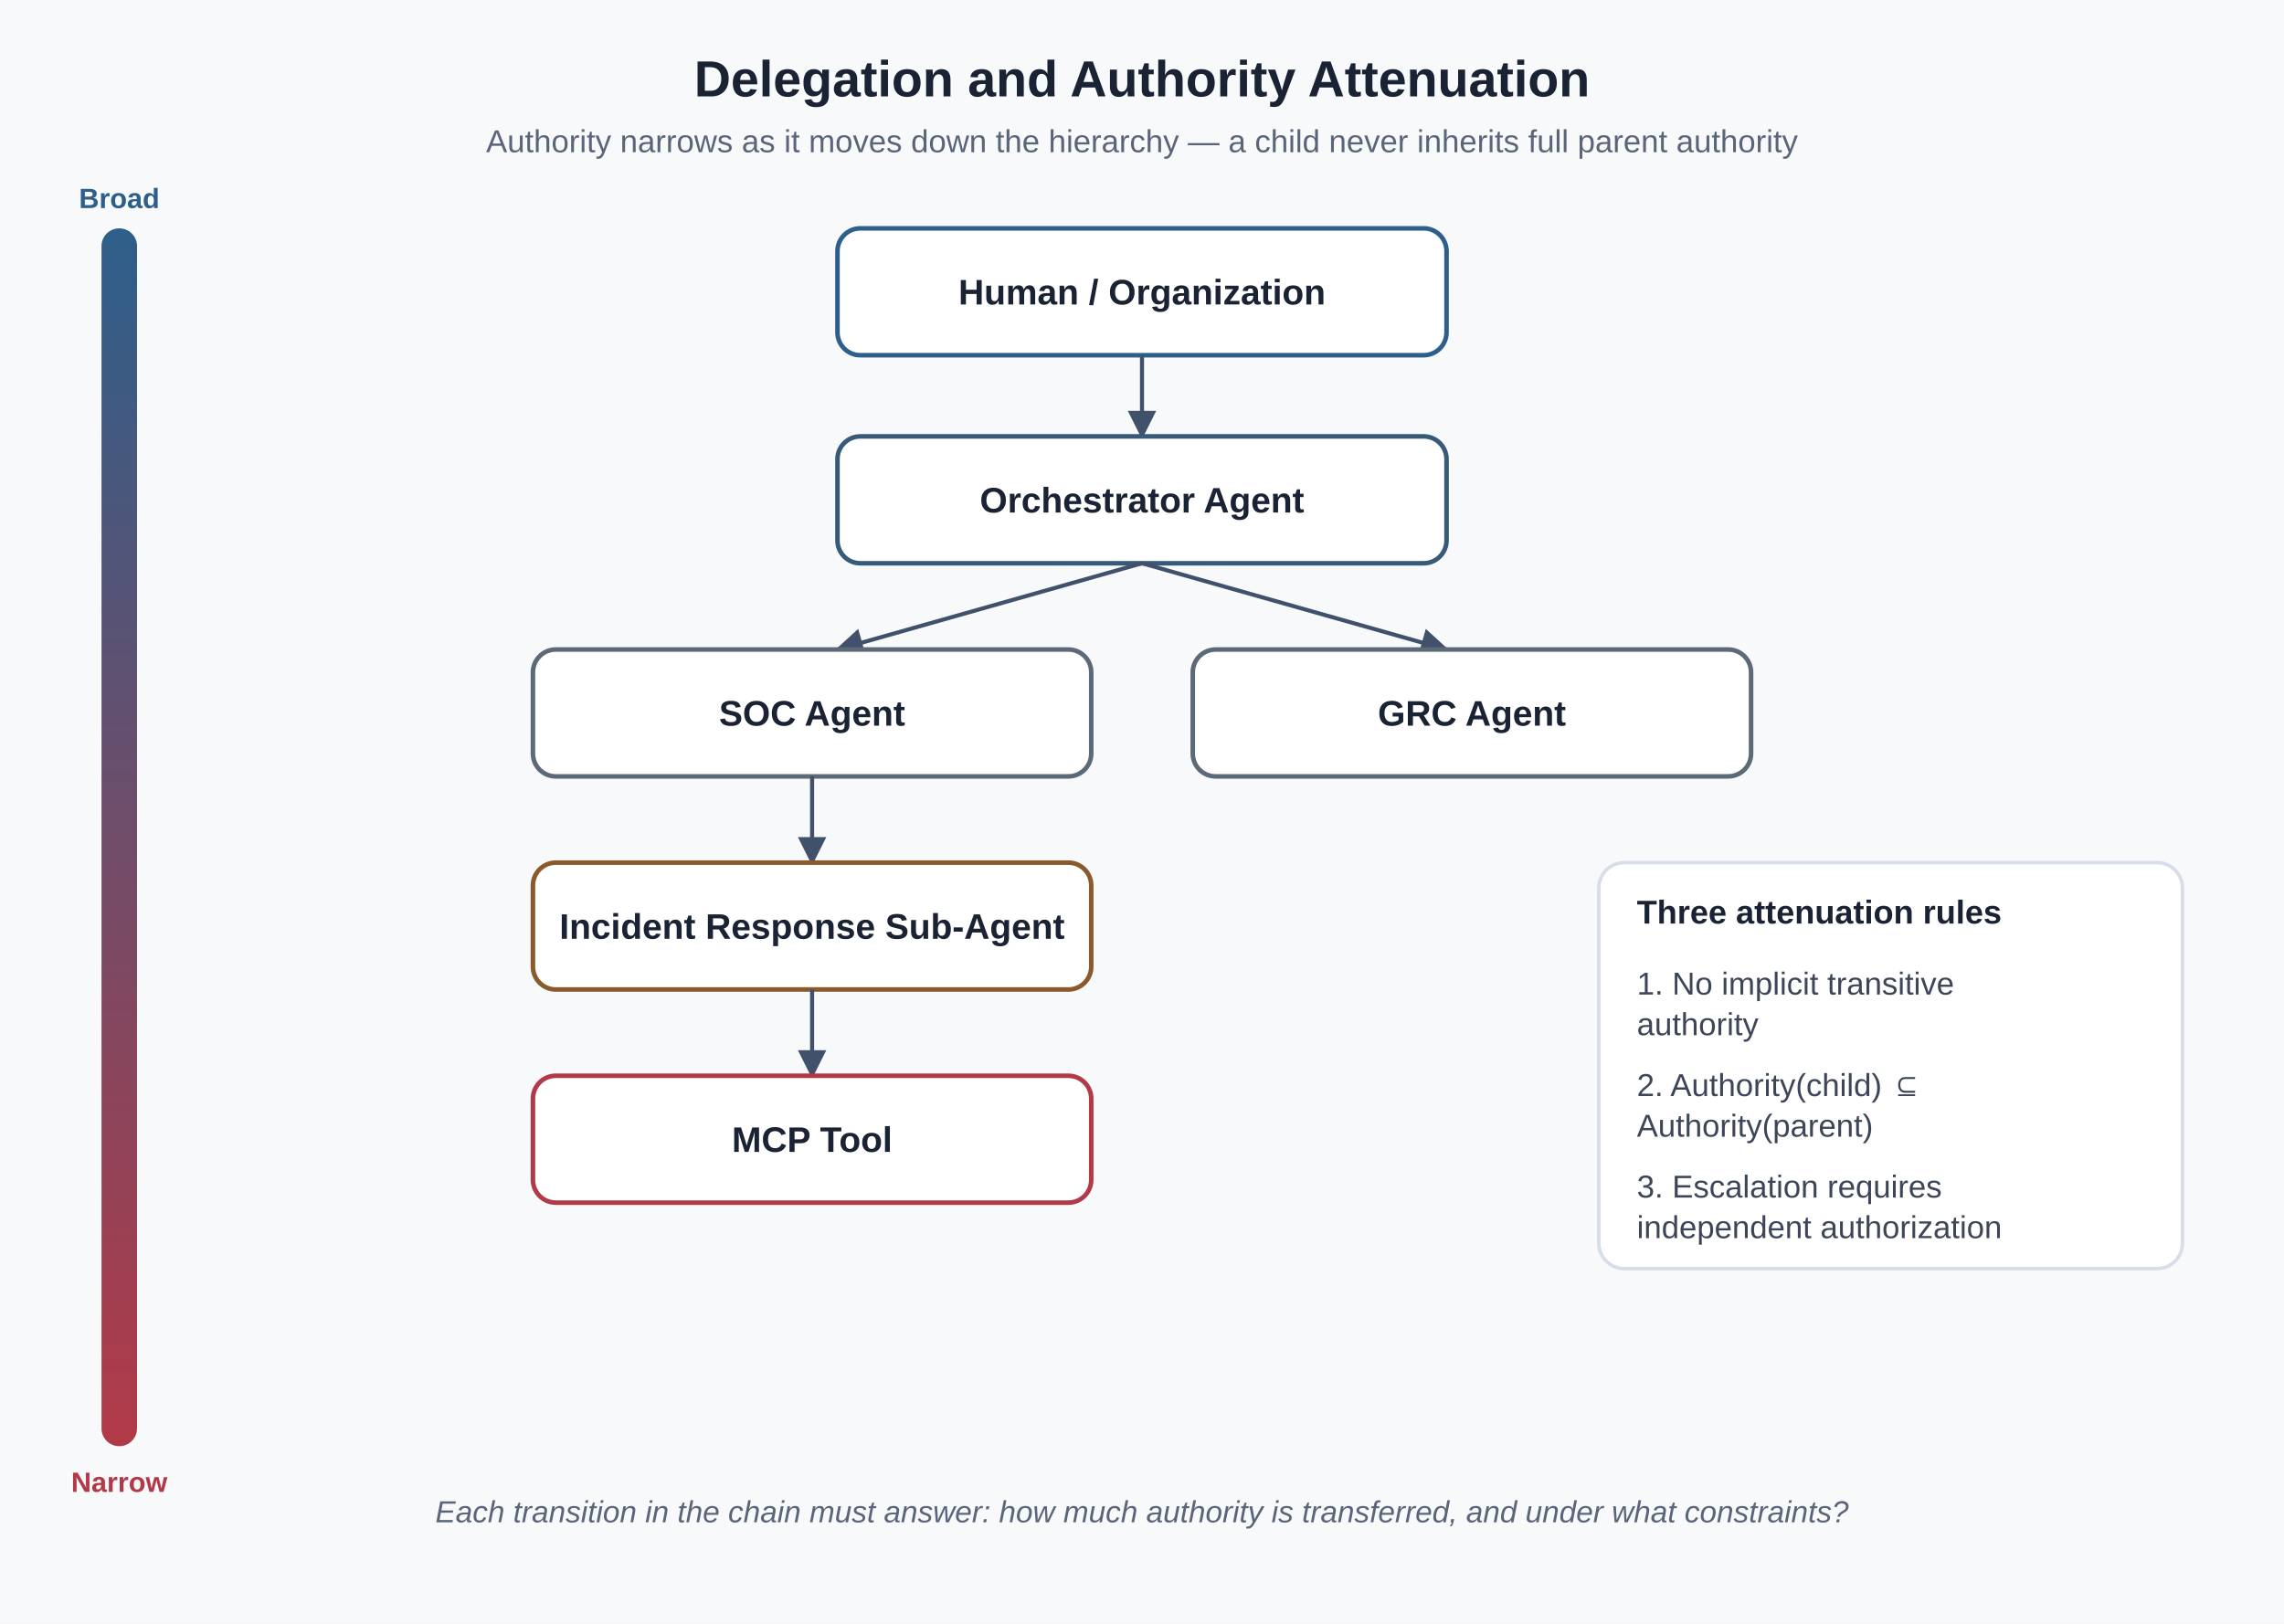
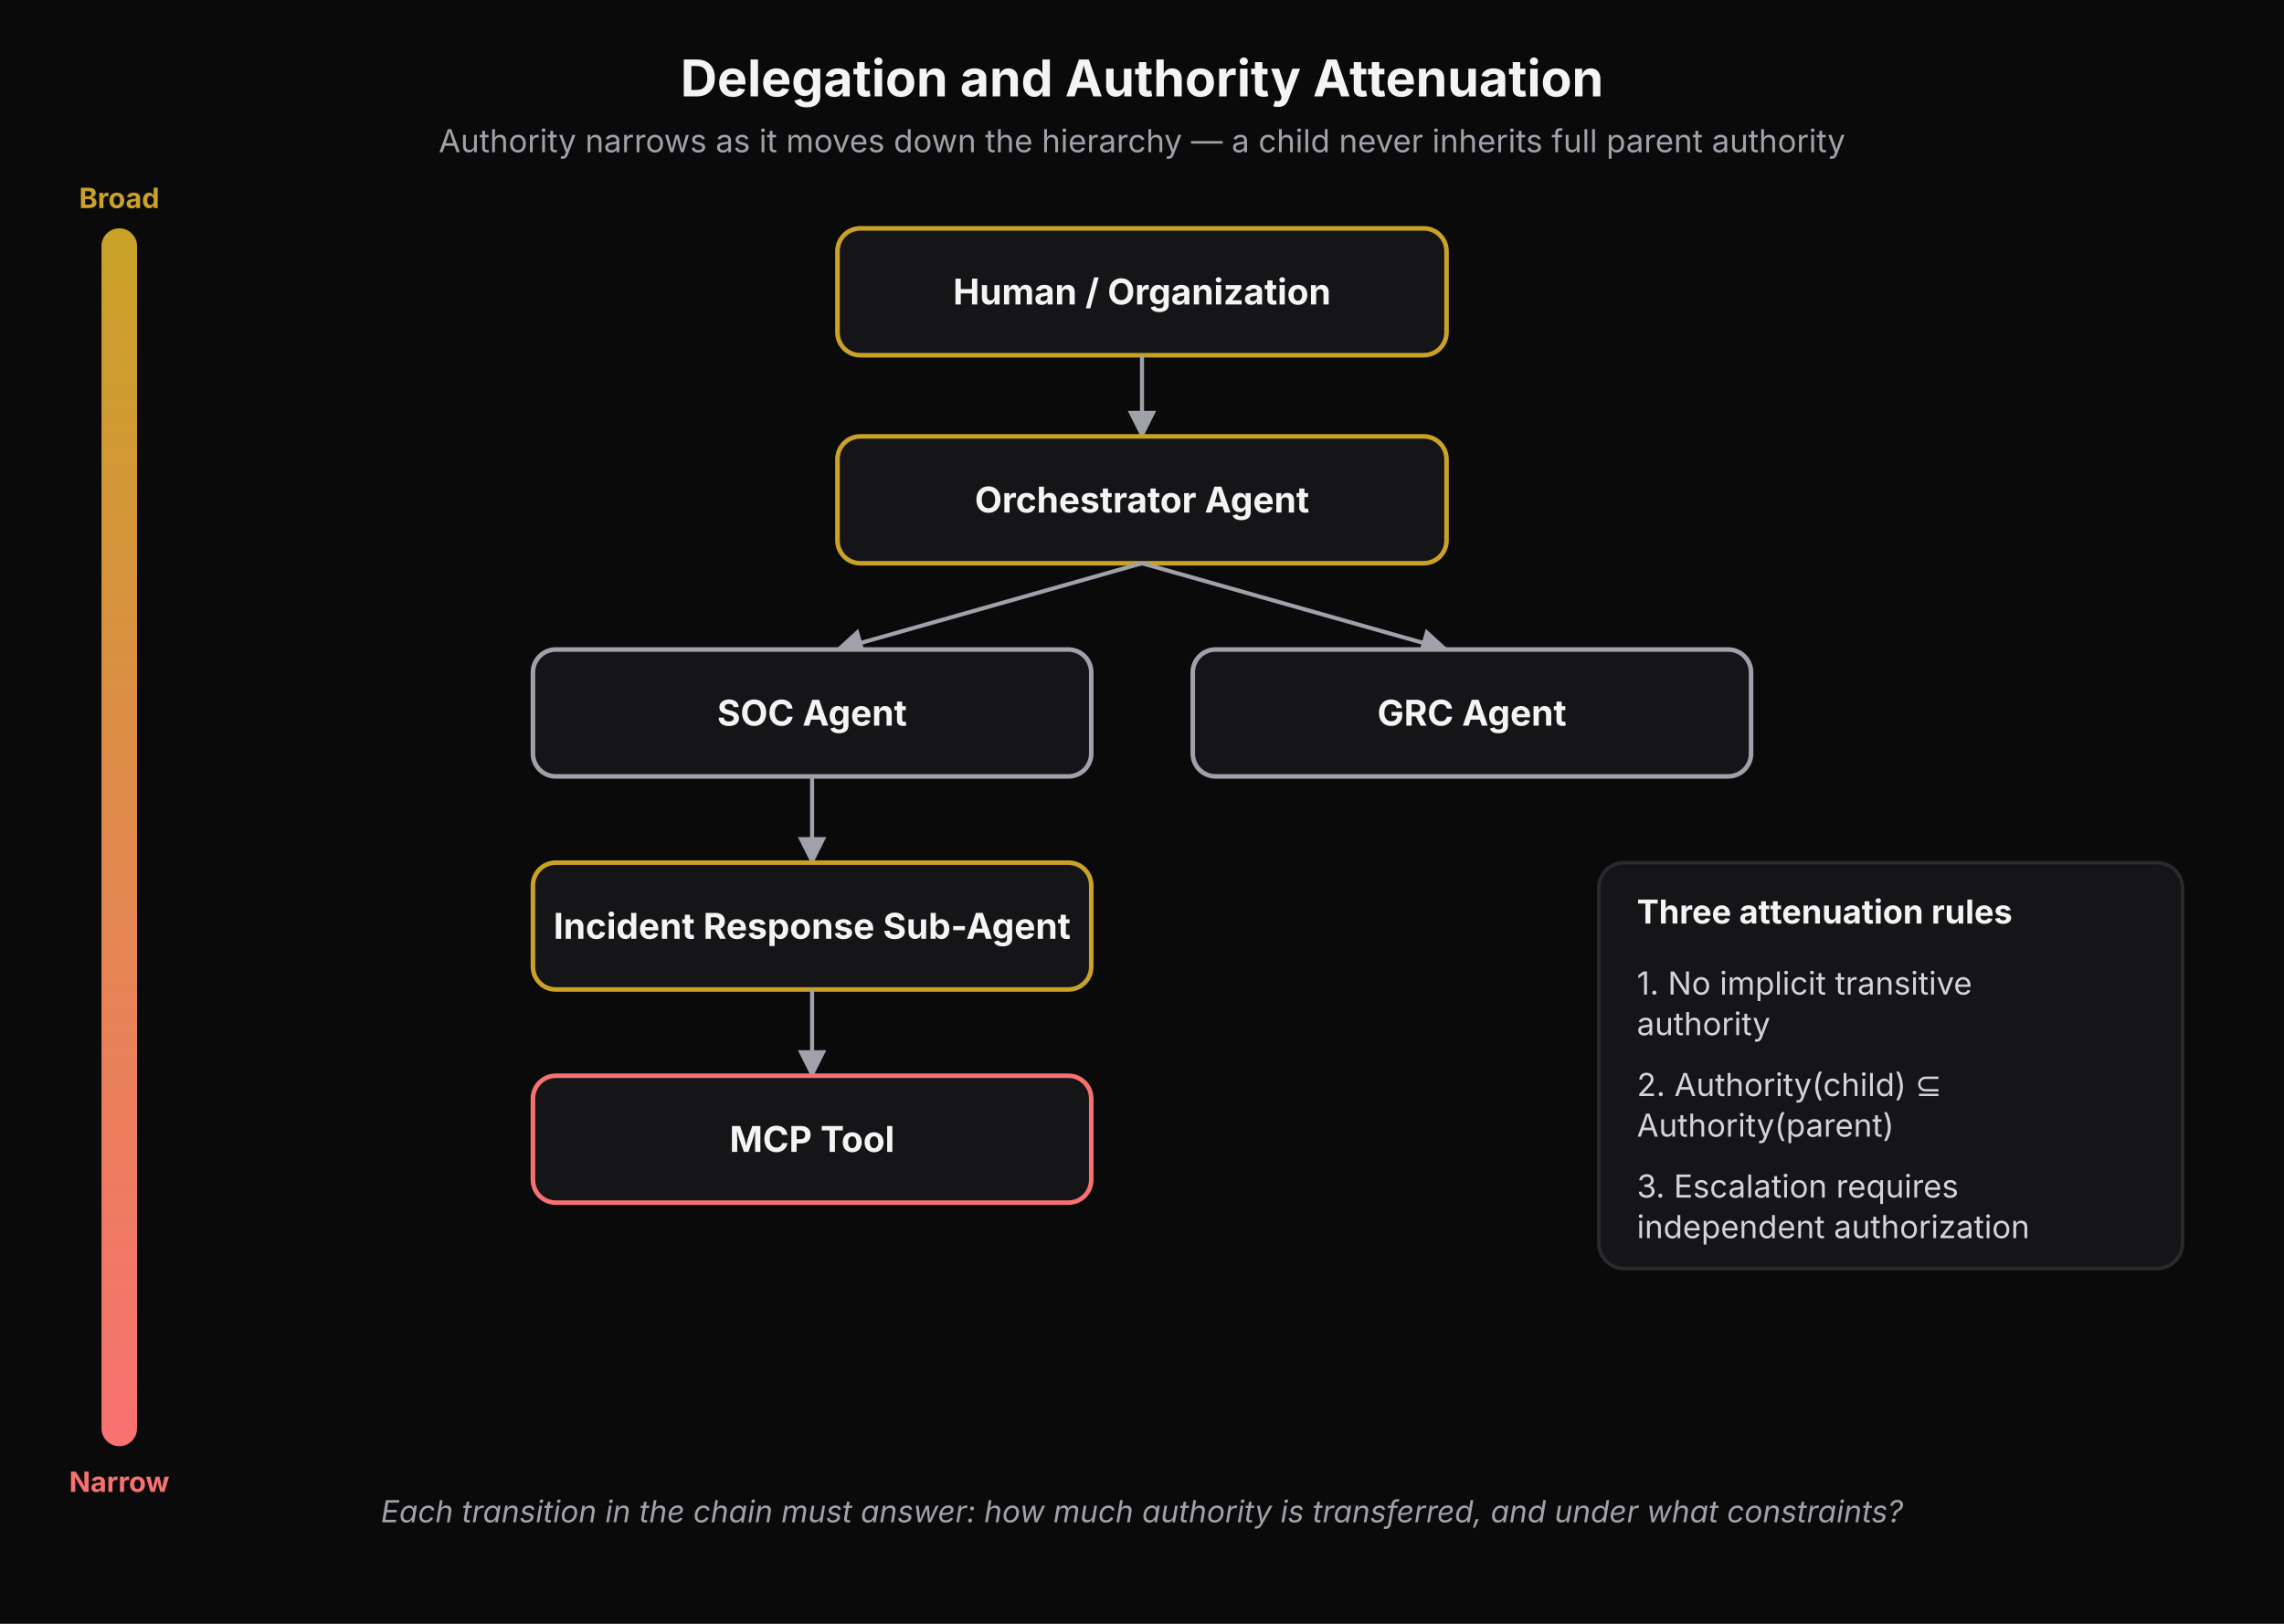
- <svg xmlns="http://www.w3.org/2000/svg" viewBox="0 0 900 640" font-family="Helvetica Neue, Arial, sans-serif">
+ <svg xmlns="http://www.w3.org/2000/svg" style="background:#0A0A0A" viewBox="0 0 900 640" font-family="Geist Variable, Space Grotesk, Inter, system-ui, sans-serif">
  <defs>
    <marker id="arr3" viewBox="0 0 10 10" refX="9" refY="5" markerWidth="7" markerHeight="7" orient="auto-start-reverse">
-       <path d="M0,0 L10,5 L0,10 z" fill="#41506B" />
+       <path d="M0,0 L10,5 L0,10 z" fill="#A1A1AA" />
    </marker>
    <linearGradient id="attenuate" x1="0" y1="0" x2="0" y2="1">
-       <stop offset="0%" stop-color="#2D5F8A" />
-       <stop offset="100%" stop-color="#B23A48" />
+       <stop offset="0%" stop-color="#C9A227" />
+       <stop offset="100%" stop-color="#F87171" />
    </linearGradient>
  </defs>
-   <rect width="900" height="640" fill="#F8F9FB" />
-   <text x="450" y="38" text-anchor="middle" font-size="20" font-weight="700" fill="#1A2333">Delegation and Authority Attenuation</text>
-   <text x="450" y="60" text-anchor="middle" font-size="12.5" fill="#5A6579">Authority narrows as it moves down the hierarchy — a child never inherits full parent authority</text>
+   <rect width="900" height="640" fill="#0A0A0A" />
+   <text x="450" y="38" text-anchor="middle" font-size="20" font-weight="700" fill="#F4F4F5">Delegation and Authority Attenuation</text>
+   <text x="450" y="60" text-anchor="middle" font-size="12.5" fill="#A1A1AA">Authority narrows as it moves down the hierarchy — a child never inherits full parent authority</text>
  <rect x="40" y="90" width="14" height="480" rx="7" fill="url(#attenuate)" />
-   <text x="47" y="82" text-anchor="middle" font-size="11" fill="#2D5F8A" font-weight="700">Broad</text>
-   <text x="47" y="588" text-anchor="middle" font-size="11" fill="#B23A48" font-weight="700">Narrow</text>
+   <text x="47" y="82" text-anchor="middle" font-size="11" fill="#C9A227" font-weight="700">Broad</text>
+   <text x="47" y="588" text-anchor="middle" font-size="11" fill="#F87171" font-weight="700">Narrow</text>
  <g font-size="14">
-     <rect x="330" y="90" width="240" height="50" rx="9" fill="#FFFFFF" stroke="#2D5F8A" stroke-width="1.8" />
-     <text x="450" y="120" text-anchor="middle" fill="#1A2333" font-weight="700">Human / Organization</text>
-     <line x1="450" y1="140" x2="450" y2="172" stroke="#41506B" stroke-width="1.6" marker-end="url(#arr3)" />
-     <rect x="330" y="172" width="240" height="50" rx="9" fill="#FFFFFF" stroke="#375A78" stroke-width="1.8" />
-     <text x="450" y="202" text-anchor="middle" fill="#1A2333" font-weight="700">Orchestrator Agent</text>
-     <line x1="450" y1="222" x2="330" y2="256" stroke="#41506B" stroke-width="1.6" marker-end="url(#arr3)" />
-     <line x1="450" y1="222" x2="570" y2="256" stroke="#41506B" stroke-width="1.6" marker-end="url(#arr3)" />
-     <rect x="210" y="256" width="220" height="50" rx="9" fill="#FFFFFF" stroke="#5C6A78" stroke-width="1.8" />
-     <text x="320" y="286" text-anchor="middle" fill="#1A2333" font-weight="700">SOC Agent</text>
-     <rect x="470" y="256" width="220" height="50" rx="9" fill="#FFFFFF" stroke="#5C6A78" stroke-width="1.8" />
-     <text x="580" y="286" text-anchor="middle" fill="#1A2333" font-weight="700">GRC Agent</text>
-     <line x1="320" y1="306" x2="320" y2="340" stroke="#41506B" stroke-width="1.6" marker-end="url(#arr3)" />
-     <rect x="210" y="340" width="220" height="50" rx="9" fill="#FFFFFF" stroke="#8A5A2D" stroke-width="1.8" />
-     <text x="320" y="370" text-anchor="middle" fill="#1A2333" font-weight="700">Incident Response Sub-Agent</text>
-     <line x1="320" y1="390" x2="320" y2="424" stroke="#41506B" stroke-width="1.6" marker-end="url(#arr3)" />
-     <rect x="210" y="424" width="220" height="50" rx="9" fill="#FFFFFF" stroke="#B23A48" stroke-width="1.8" />
-     <text x="320" y="454" text-anchor="middle" fill="#1A2333" font-weight="700">MCP Tool</text>
+     <rect x="330" y="90" width="240" height="50" rx="9" fill="#151517" stroke="#C9A227" stroke-width="1.8" />
+     <text x="450" y="120" text-anchor="middle" fill="#F4F4F5" font-weight="700">Human / Organization</text>
+     <line x1="450" y1="140" x2="450" y2="172" stroke="#A1A1AA" stroke-width="1.6" marker-end="url(#arr3)" />
+     <rect x="330" y="172" width="240" height="50" rx="9" fill="#151517" stroke="#C9A227" stroke-width="1.8" />
+     <text x="450" y="202" text-anchor="middle" fill="#F4F4F5" font-weight="700">Orchestrator Agent</text>
+     <line x1="450" y1="222" x2="330" y2="256" stroke="#A1A1AA" stroke-width="1.6" marker-end="url(#arr3)" />
+     <line x1="450" y1="222" x2="570" y2="256" stroke="#A1A1AA" stroke-width="1.6" marker-end="url(#arr3)" />
+     <rect x="210" y="256" width="220" height="50" rx="9" fill="#151517" stroke="#A1A1AA" stroke-width="1.8" />
+     <text x="320" y="286" text-anchor="middle" fill="#F4F4F5" font-weight="700">SOC Agent</text>
+     <rect x="470" y="256" width="220" height="50" rx="9" fill="#151517" stroke="#A1A1AA" stroke-width="1.8" />
+     <text x="580" y="286" text-anchor="middle" fill="#F4F4F5" font-weight="700">GRC Agent</text>
+     <line x1="320" y1="306" x2="320" y2="340" stroke="#A1A1AA" stroke-width="1.6" marker-end="url(#arr3)" />
+     <rect x="210" y="340" width="220" height="50" rx="9" fill="#151517" stroke="#C9A227" stroke-width="1.8" />
+     <text x="320" y="370" text-anchor="middle" fill="#F4F4F5" font-weight="700">Incident Response Sub-Agent</text>
+     <line x1="320" y1="390" x2="320" y2="424" stroke="#A1A1AA" stroke-width="1.6" marker-end="url(#arr3)" />
+     <rect x="210" y="424" width="220" height="50" rx="9" fill="#151517" stroke="#F87171" stroke-width="1.8" />
+     <text x="320" y="454" text-anchor="middle" fill="#F4F4F5" font-weight="700">MCP Tool</text>
  </g>
  <g font-size="12.5">
-     <rect x="630" y="340" width="230" height="160" rx="10" fill="#FFFFFF" stroke="#D8DEE9" stroke-width="1.4" />
-     <text x="645" y="364" font-weight="700" fill="#1A2333" font-size="13">Three attenuation rules</text>
-     <text x="645" y="392" fill="#3D4658">1. No implicit transitive</text>
-     <text x="645" y="408" fill="#3D4658">   authority</text>
-     <text x="645" y="432" fill="#3D4658">2. Authority(child) ⊆</text>
-     <text x="645" y="448" fill="#3D4658">   Authority(parent)</text>
-     <text x="645" y="472" fill="#3D4658">3. Escalation requires</text>
-     <text x="645" y="488" fill="#3D4658">   independent authorization</text>
+     <rect x="630" y="340" width="230" height="160" rx="10" fill="#151517" stroke="#2A2A2E" stroke-width="1.4" />
+     <text x="645" y="364" font-weight="700" fill="#F4F4F5" font-size="13">Three attenuation rules</text>
+     <text x="645" y="392" fill="#D4D4D8">1. No implicit transitive</text>
+     <text x="645" y="408" fill="#D4D4D8">   authority</text>
+     <text x="645" y="432" fill="#D4D4D8">2. Authority(child) ⊆</text>
+     <text x="645" y="448" fill="#D4D4D8">   Authority(parent)</text>
+     <text x="645" y="472" fill="#D4D4D8">3. Escalation requires</text>
+     <text x="645" y="488" fill="#D4D4D8">   independent authorization</text>
  </g>
-   <text x="450" y="600" text-anchor="middle" font-size="12" fill="#5A6579" font-style="italic">Each transition in the chain must answer: how much authority is transferred, and under what constraints?</text>
+   <text x="450" y="600" text-anchor="middle" font-size="12" fill="#A1A1AA" font-style="italic">Each transition in the chain must answer: how much authority is transferred, and under what constraints?</text>
</svg>
